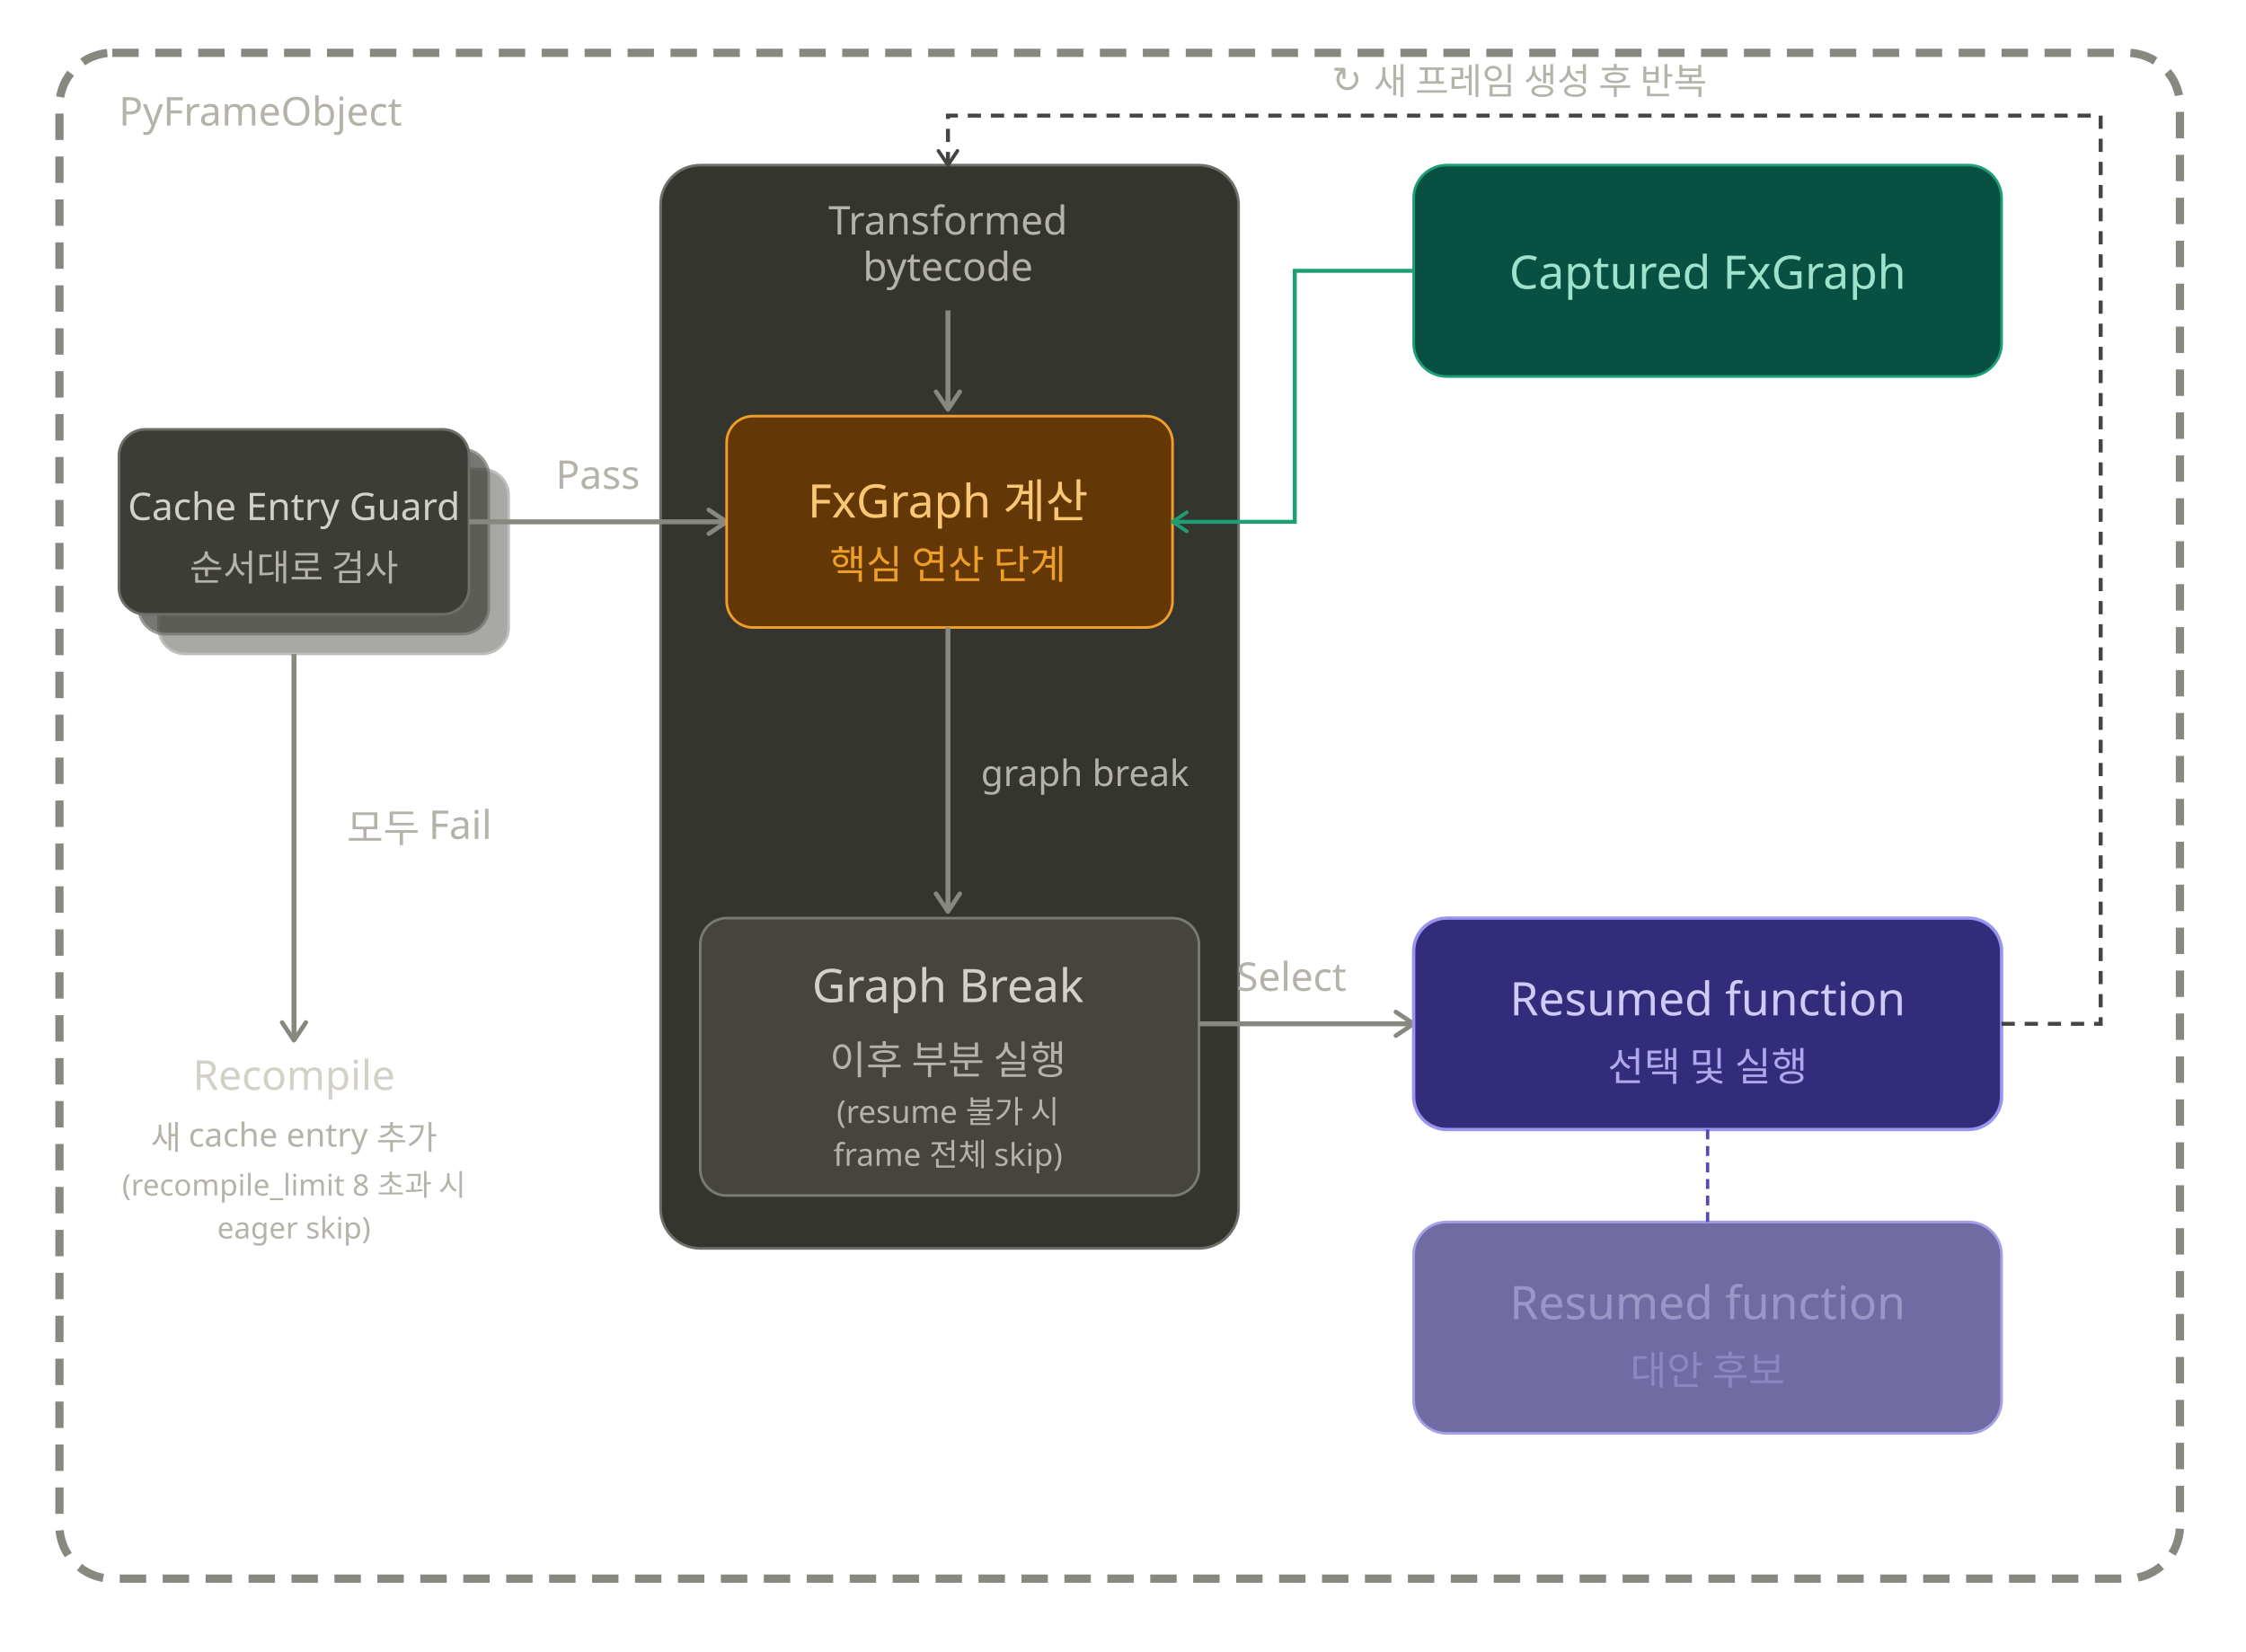
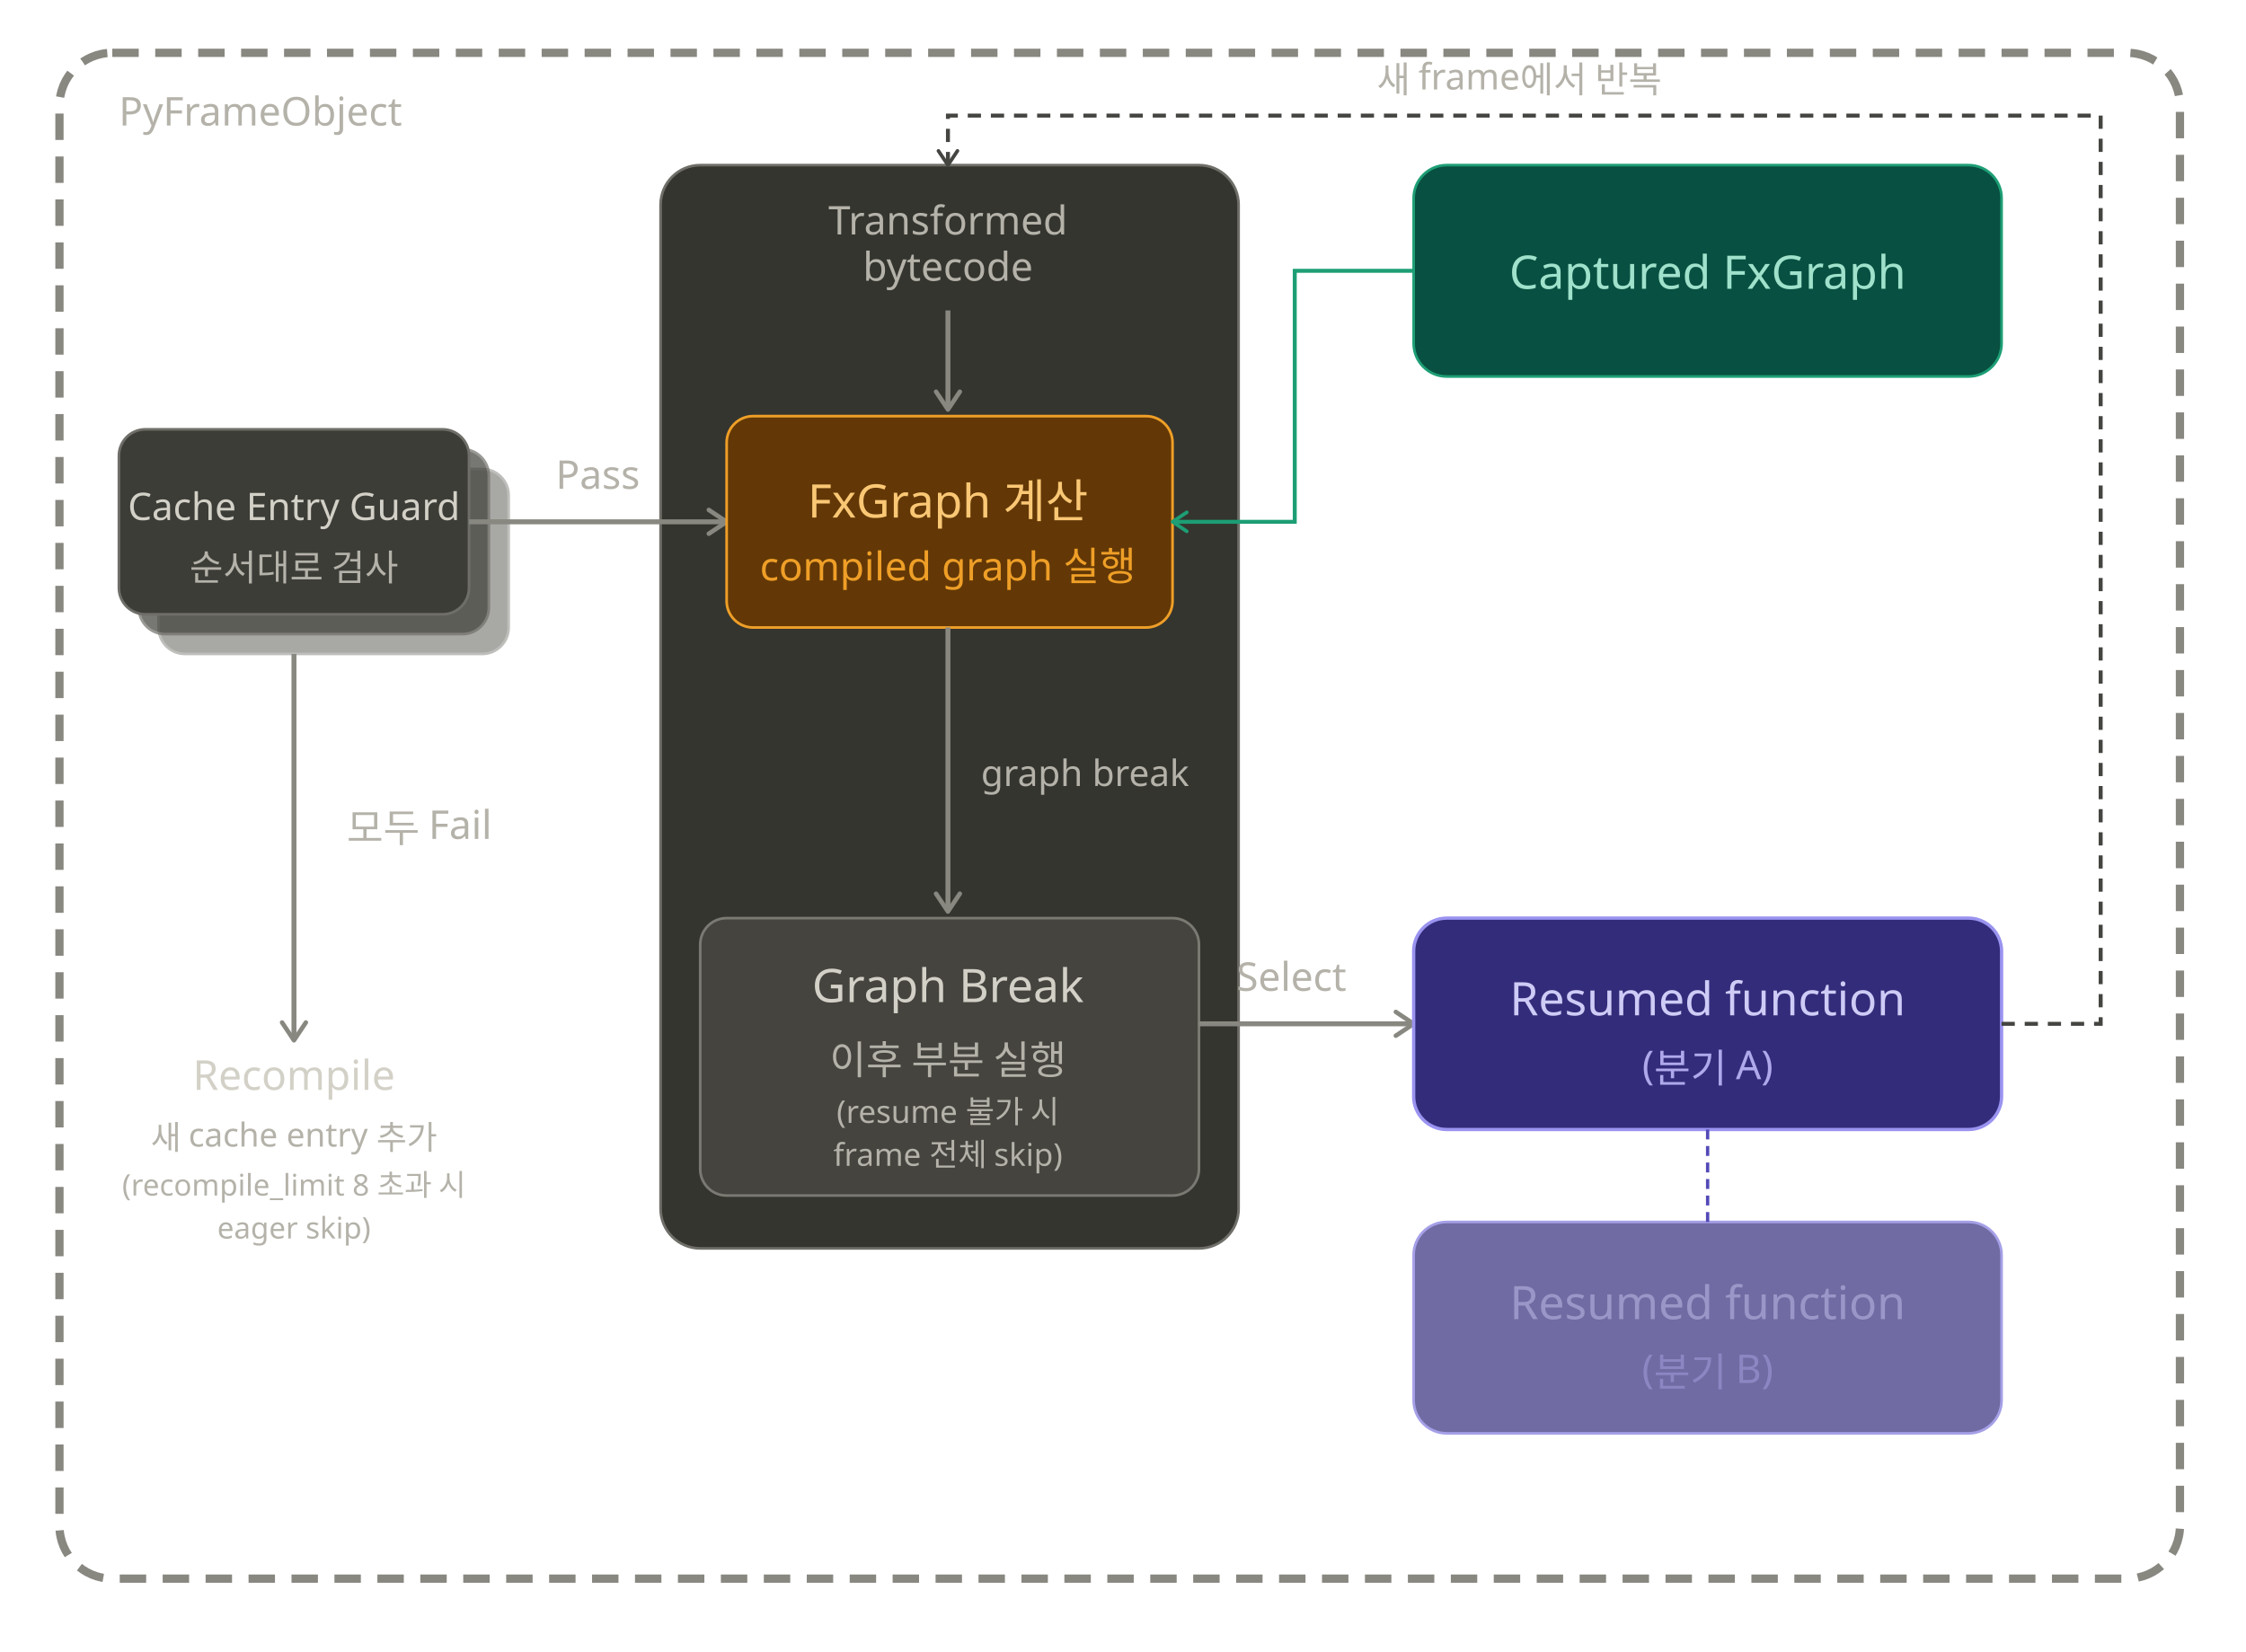
<svg xmlns="http://www.w3.org/2000/svg" width="680" height="500" viewBox="0 0 680 500" style="background:#1e1e1c; font-family: ui-sans-serif, system-ui, sans-serif;">
  <defs>
    <marker id="arrow" viewBox="0 0 10 10" refX="8" refY="5" markerWidth="6" markerHeight="6" orient="auto-start-reverse">
      <path d="M2 1L8 5L2 9" fill="none" stroke="context-stroke" stroke-width="1.5" stroke-linecap="round" stroke-linejoin="round" />
    </marker>
  </defs>
  <rect x="18" y="16" width="642" height="462" rx="16" fill="none" stroke="#888780" stroke-width="2.5" stroke-dasharray="8 5" />
  <text x="36" y="38" font-size="12" fill="#B4B2A9" font-weight="500">PyFrameObject</text>
  <rect x="200" y="50" width="175" height="328" rx="12" fill="#35352F" stroke="#6F6E68" stroke-width="0.8" />
  <text x="287" y="71" font-size="12" text-anchor="middle" fill="#B4B2A9">Transformed</text>
  <text x="287" y="85" font-size="12" text-anchor="middle" fill="#B4B2A9">bytecode</text>
  <line x1="287" y1="94" x2="287" y2="124" stroke="#888780" stroke-width="1.5" marker-end="url(#arrow)" />
  <rect x="48" y="142" width="106" height="56" rx="8" fill="#3D3D38" stroke="#6F6E68" stroke-width="0.8" opacity="0.45" />
  <rect x="42" y="136" width="106" height="56" rx="8" fill="#3D3D38" stroke="#6F6E68" stroke-width="0.8" opacity="0.7" />
  <rect x="36" y="130" width="106" height="56" rx="8" fill="#3D3D38" stroke="#6F6E68" stroke-width="0.8" />
  <text x="89" y="153" font-size="11.5" text-anchor="middle" dominant-baseline="central" fill="#D3D1C7" font-weight="500">Cache Entry Guard</text>
  <text x="89" y="171" font-size="11" text-anchor="middle" dominant-baseline="central" fill="#B4B2A9">순서대로 검사</text>
  <text x="181" y="148" font-size="12" text-anchor="middle" fill="#B4B2A9">Pass</text>
  <line x1="142" y1="158" x2="220" y2="158" stroke="#888780" stroke-width="1.5" marker-end="url(#arrow)" />
  <line x1="89" y1="198" x2="89" y2="315" stroke="#888780" stroke-width="1.5" marker-end="url(#arrow)" />
  <text x="105" y="255" font-size="12" fill="#B4B2A9">모두 Fail</text>
  <text x="89" y="330" font-size="12.5" text-anchor="middle" fill="#D3D1C7" font-weight="500">Recompile</text>
  <text x="89" y="348" font-size="10" text-anchor="middle" fill="#B4B2A9">새 cache entry 추가</text>
  <text x="89" y="362" font-size="9" text-anchor="middle" fill="#B4B2A9">(recompile_limit 8 초과 시</text>
  <text x="89" y="375" font-size="9" text-anchor="middle" fill="#B4B2A9">eager skip)</text>
  <rect x="220" y="126" width="135" height="64" rx="8" fill="#633806" stroke="#EF9F27" stroke-width="0.8" />
  <text x="287" y="150" font-size="14" text-anchor="middle" dominant-baseline="central" fill="#FAC775" font-weight="500">FxGraph 계산</text>
-   <text x="287" y="170" font-size="12" text-anchor="middle" dominant-baseline="central" fill="#EF9F27">핵심 연산 단계</text>
+   <text x="287" y="170" font-size="12" text-anchor="middle" dominant-baseline="central" fill="#EF9F27">compiled graph 실행</text>
  <line x1="287" y1="190" x2="287" y2="276" stroke="#888780" stroke-width="1.5" marker-end="url(#arrow)" />
  <text x="297" y="238" font-size="11" fill="#B4B2A9">graph break</text>
  <rect x="212" y="278" width="151" height="84" rx="8" fill="#45443F" stroke="#7A7972" stroke-width="0.8" />
  <text x="287" y="298" font-size="14" text-anchor="middle" dominant-baseline="central" fill="#D3D1C7" font-weight="500">Graph Break</text>
  <text x="287" y="320" font-size="12" text-anchor="middle" dominant-baseline="central" fill="#B4B2A9">이후 부분 실행</text>
  <text x="287" y="340" font-size="9.5" text-anchor="middle" fill="#B4B2A9">(resume 불가 시</text>
  <text x="287" y="353" font-size="9.5" text-anchor="middle" fill="#B4B2A9">frame 전체 skip)</text>
  <rect x="428" y="50" width="178" height="64" rx="10" fill="#085041" stroke="#1D9E75" stroke-width="0.8" />
  <text x="517" y="82" font-size="14" text-anchor="middle" dominant-baseline="central" fill="#9FE1CB" font-weight="500">Captured FxGraph</text>
  <path d="M 428 82 L 392 82 L 392 158 L 355 158" fill="none" stroke="#1D9E75" stroke-width="1.2" marker-end="url(#arrow)" />
  <text x="391" y="300" font-size="12" text-anchor="middle" fill="#B4B2A9">Select</text>
  <line x1="363" y1="310" x2="428" y2="310" stroke="#888780" stroke-width="1.5" marker-end="url(#arrow)" />
  <rect x="428" y="278" width="178" height="64" rx="10" fill="#332C7A" stroke="#9A93F0" stroke-width="1" />
  <text x="517" y="302" font-size="14" text-anchor="middle" dominant-baseline="central" fill="#CECBF6" font-weight="500">Resumed function</text>
-   <text x="517" y="322" font-size="12" text-anchor="middle" dominant-baseline="central" fill="#AFA9EC">선택 및 실행</text>
+   <text x="517" y="322" font-size="12" text-anchor="middle" dominant-baseline="central" fill="#AFA9EC">(분기 A)</text>
  <rect x="428" y="370" width="178" height="64" rx="10" fill="#332C7A" stroke="#7F77DD" stroke-width="0.8" opacity="0.7" />
  <text x="517" y="394" font-size="14" text-anchor="middle" dominant-baseline="central" fill="#CECBF6" font-weight="500" opacity="0.45">Resumed function</text>
-   <text x="517" y="414" font-size="12" text-anchor="middle" dominant-baseline="central" fill="#AFA9EC" opacity="0.45">대안 후보</text>
+   <text x="517" y="414" font-size="12" text-anchor="middle" dominant-baseline="central" fill="#AFA9EC" opacity="0.45">(분기 B)</text>
  <line x1="517" y1="342" x2="517" y2="370" stroke="#534AB7" stroke-width="1" stroke-dasharray="3 2" />
  <path d="M 606 310 L 636 310 L 636 35 L 287 35 L 287 50" fill="none" stroke="#444441" stroke-width="1.2" stroke-dasharray="4 3" marker-end="url(#arrow)" />
-   <text x="460" y="28" font-size="11" text-anchor="middle" fill="#B4B2A9">↻ 새 프레임 생성 후 반복</text>
+   <text x="460" y="28" font-size="11" text-anchor="middle" fill="#B4B2A9">새 frame에서 반복</text>
</svg>
